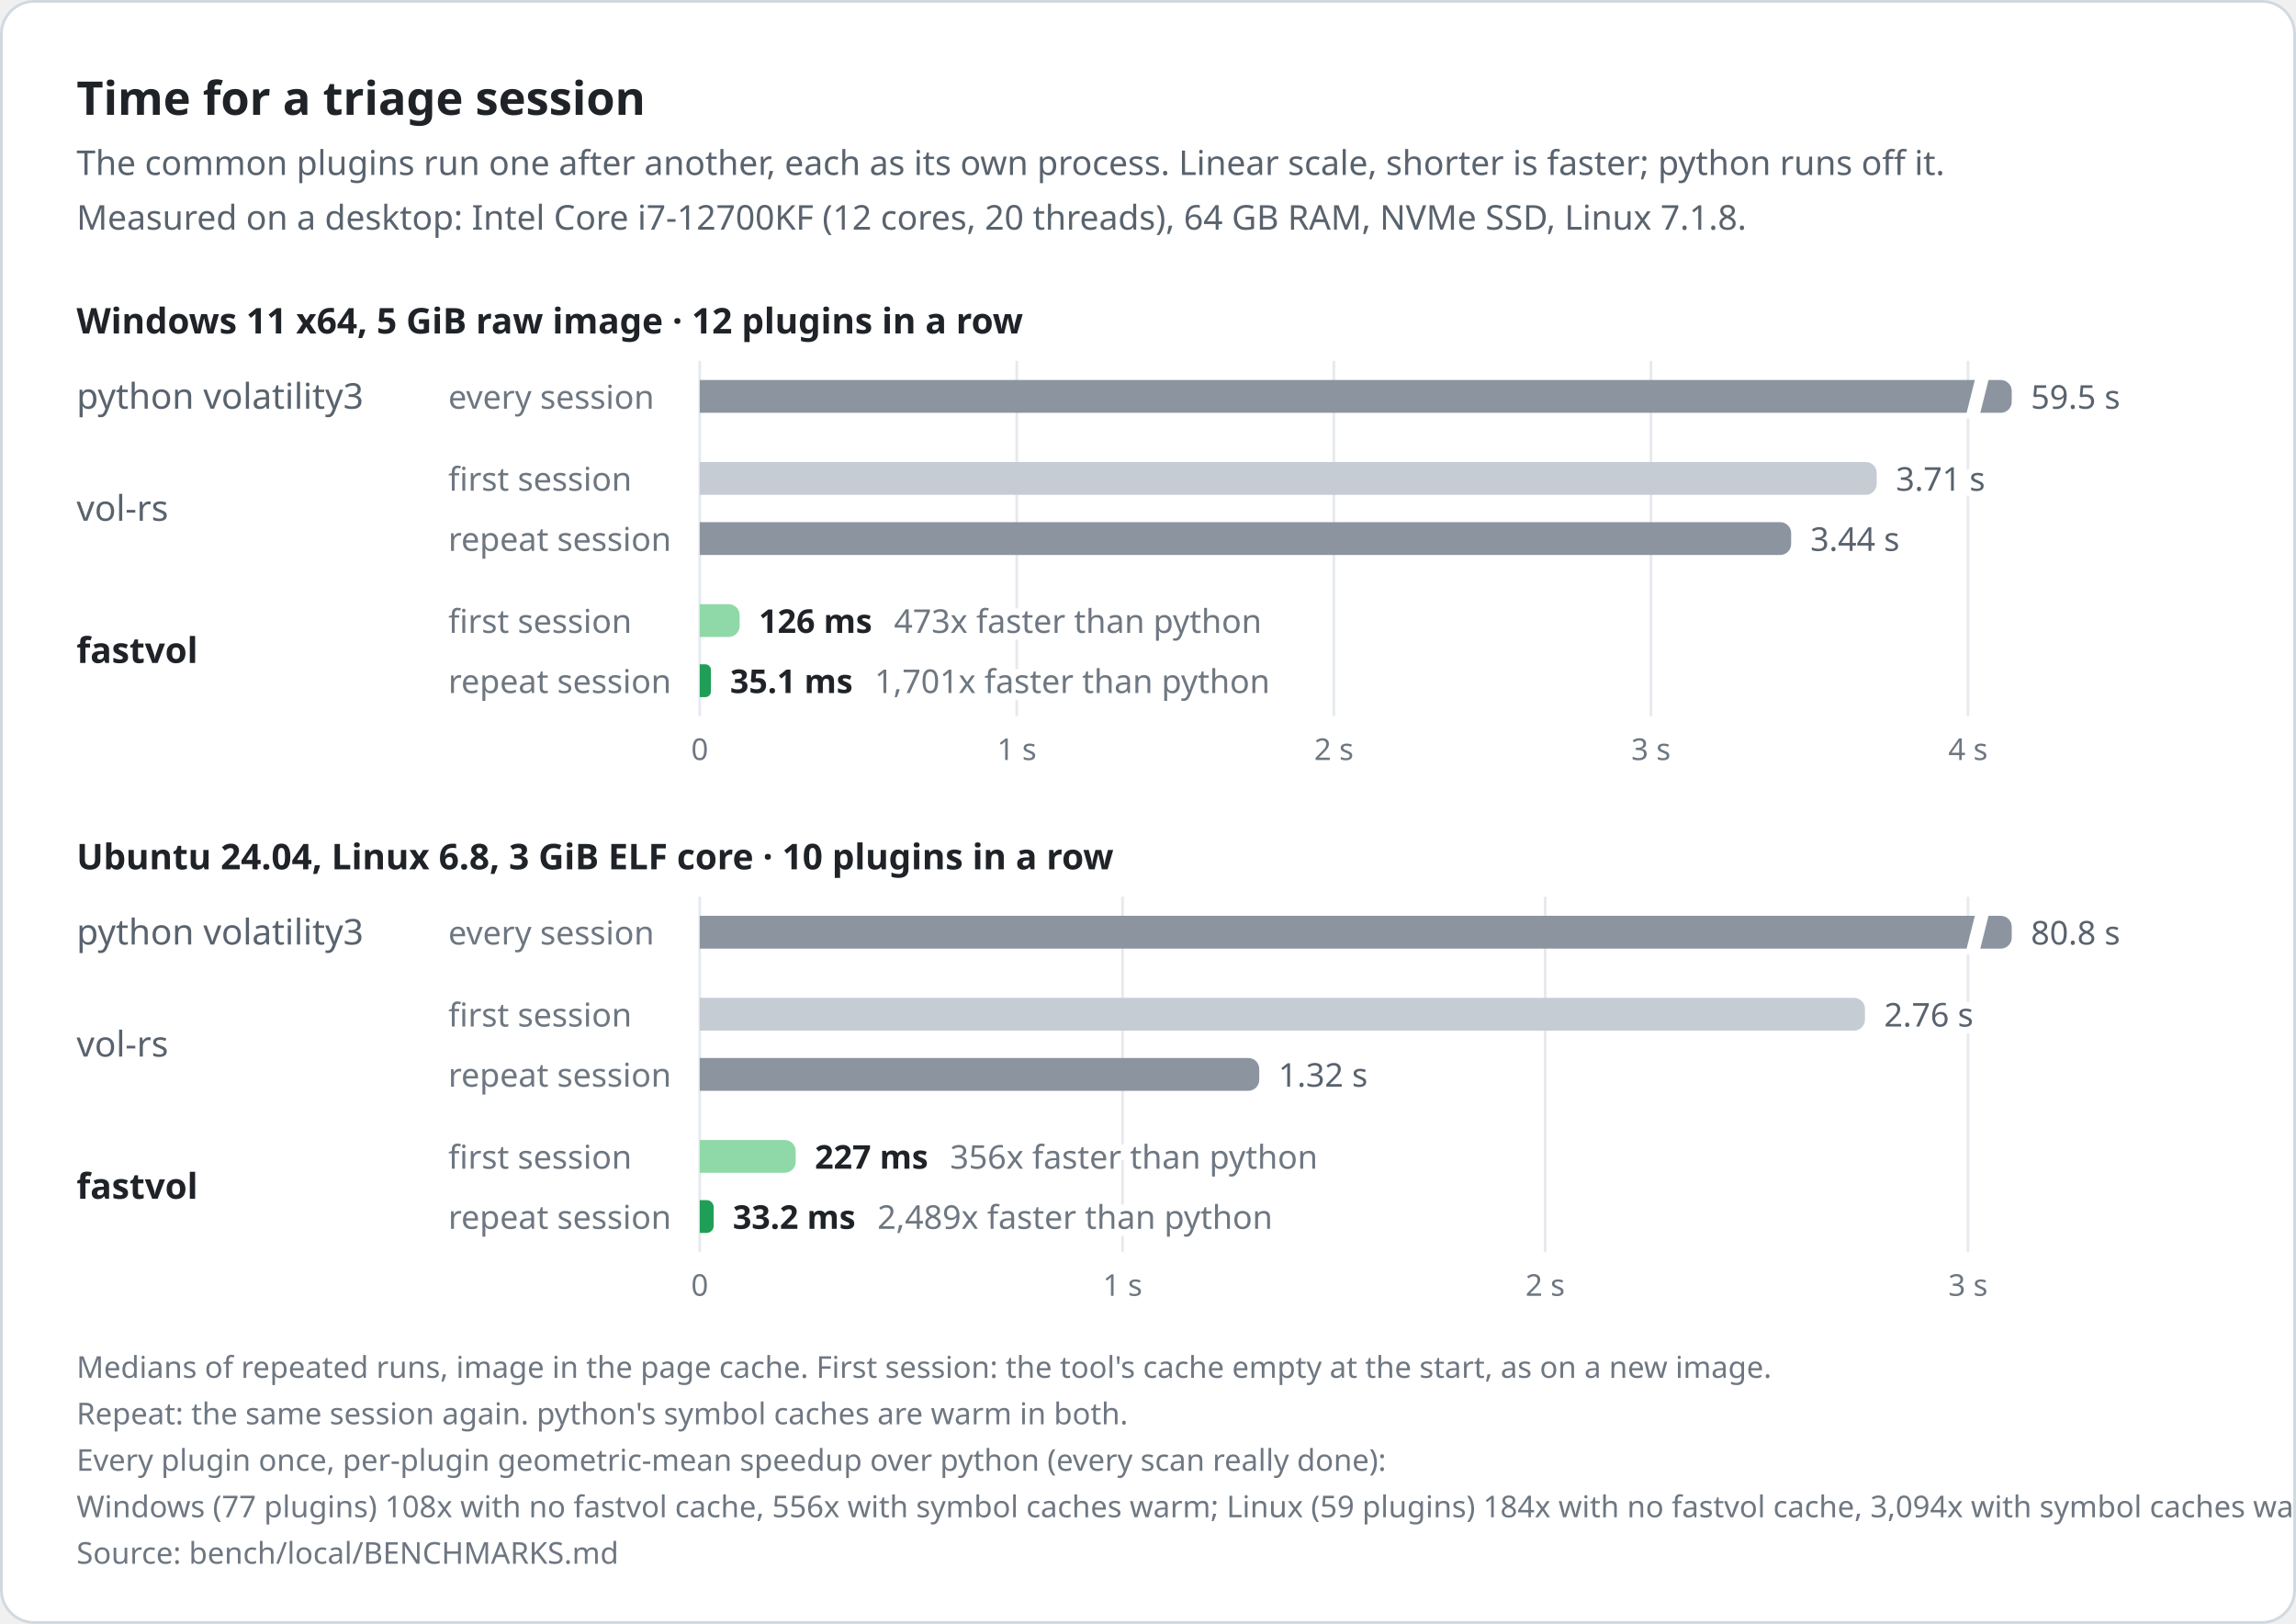
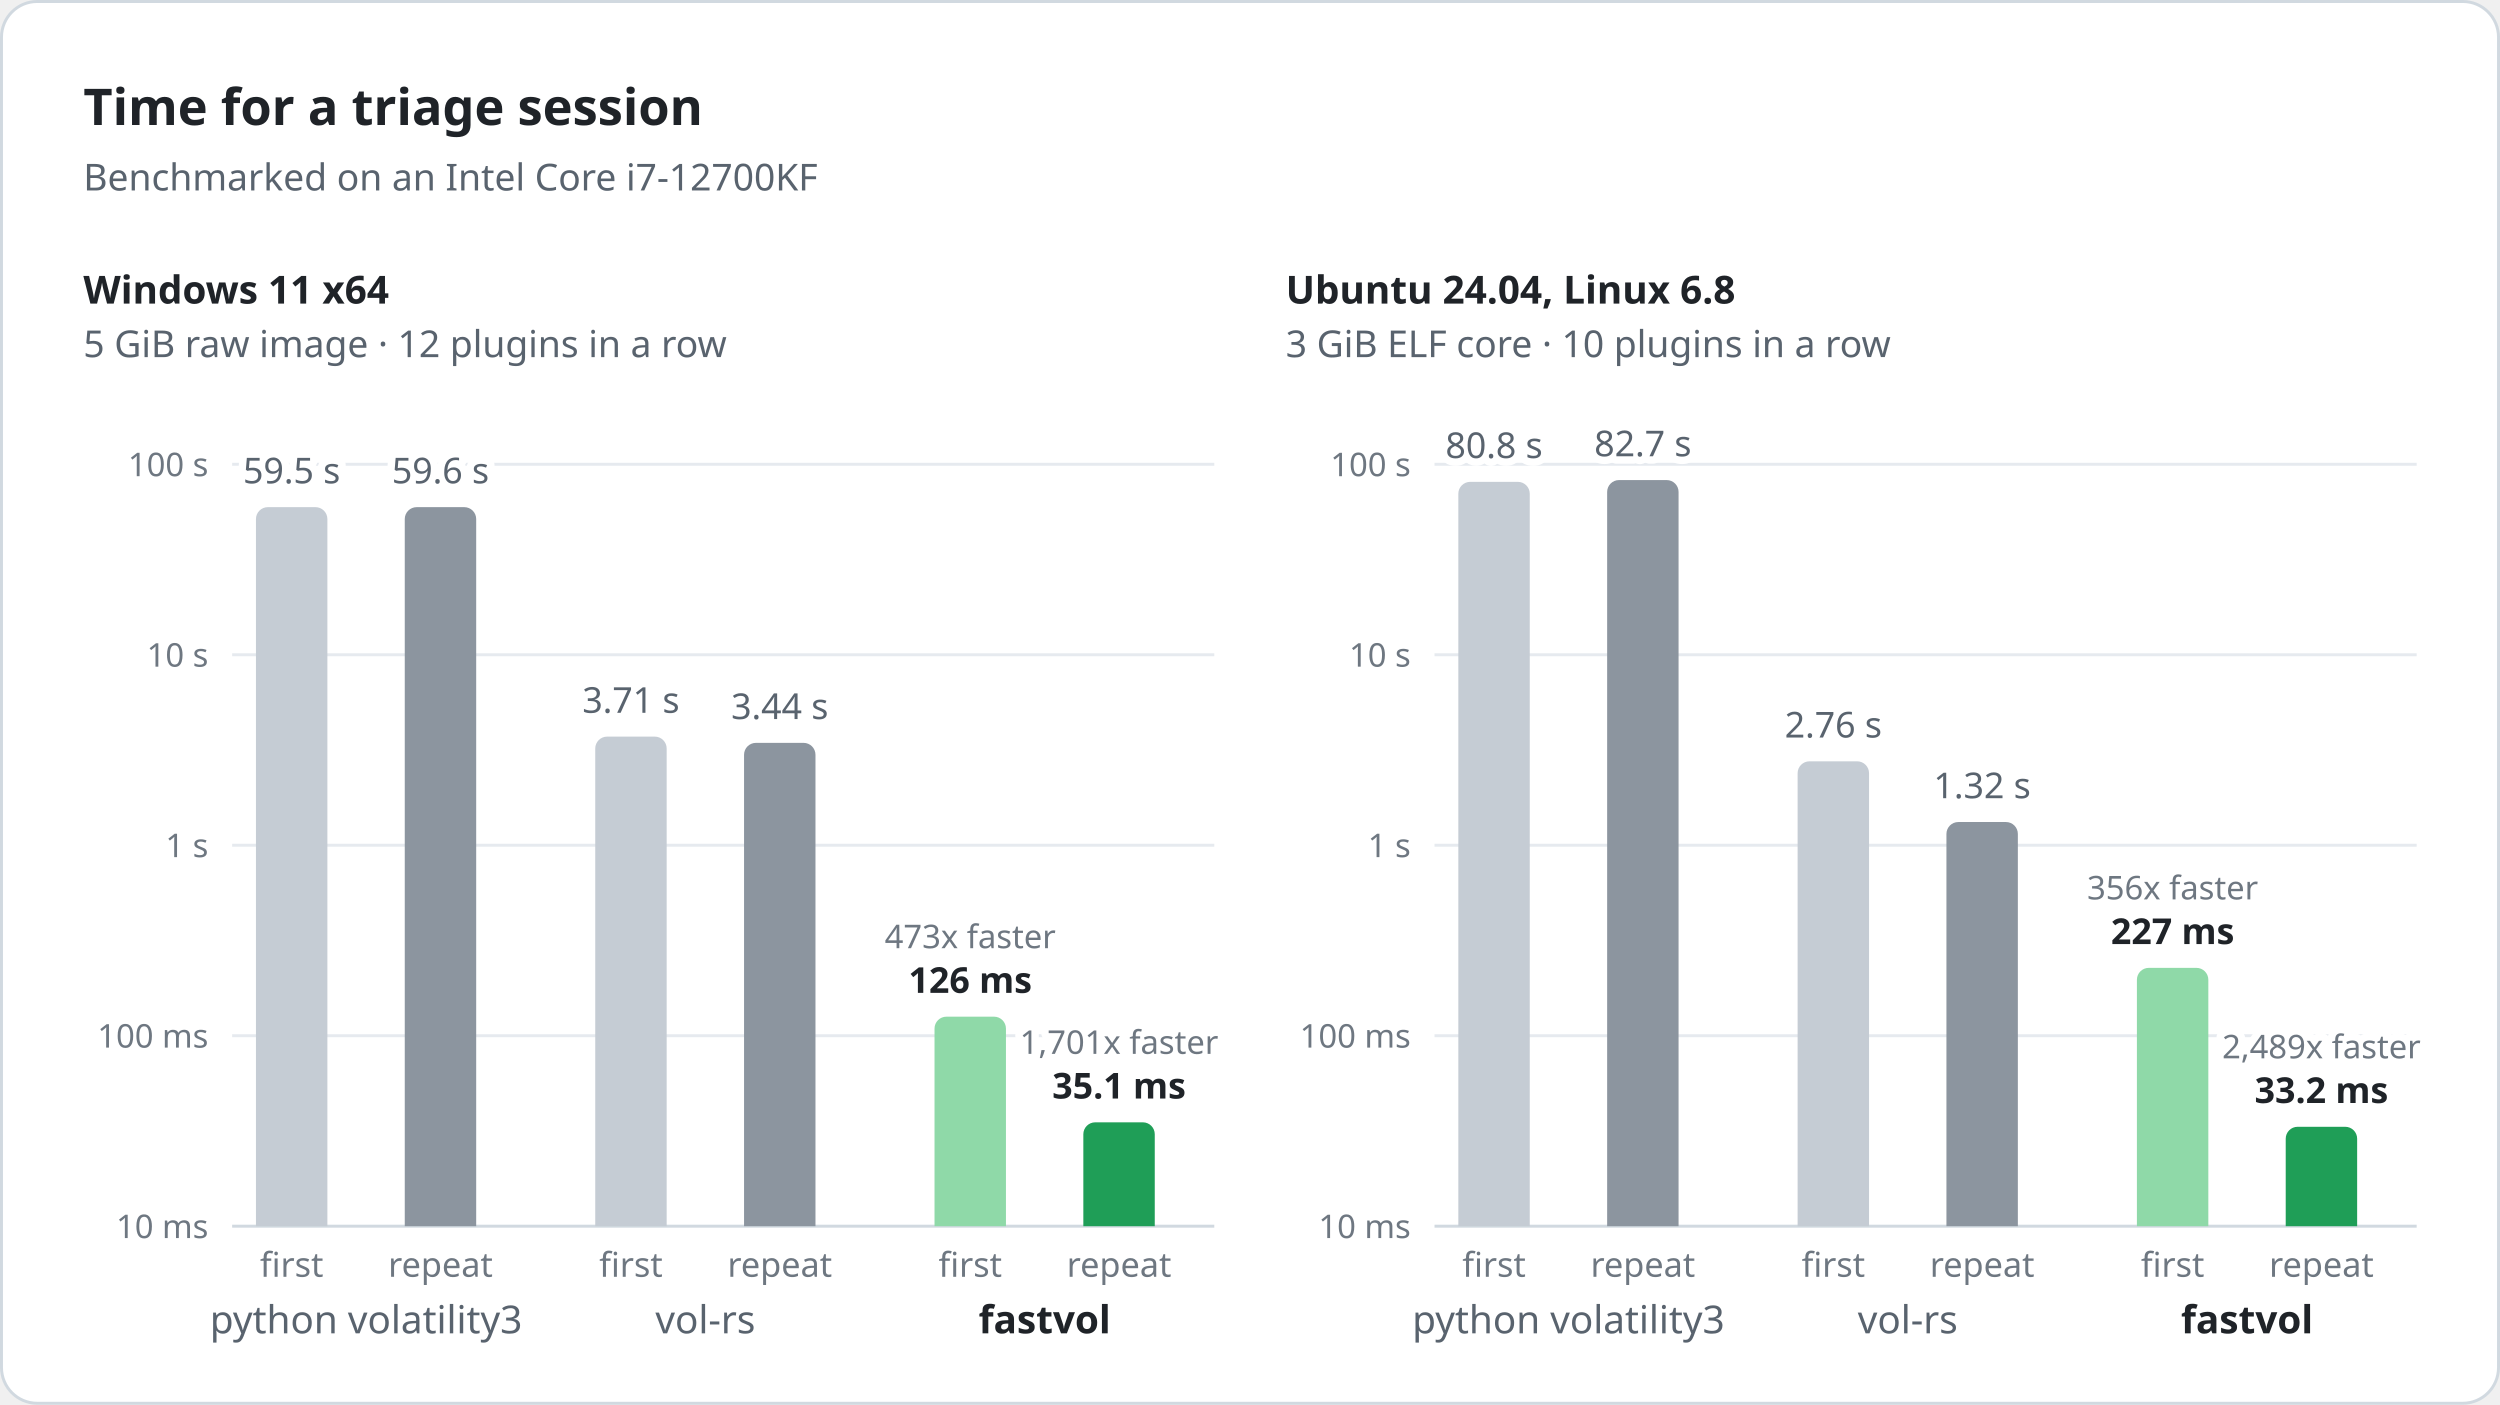
- <svg xmlns="http://www.w3.org/2000/svg" width="840" height="594" viewBox="0 0 840 594" role="img" aria-labelledby="t d">
+ <svg xmlns="http://www.w3.org/2000/svg" width="840" height="472" viewBox="0 0 840 472" role="img" aria-labelledby="t d">
  <style>
text{font-family:-apple-system, BlinkMacSystemFont, 'Segoe UI', 'Noto Sans', Helvetica, Arial, sans-serif;fill:#1f2328}
.title{font-size:17px;font-weight:600}
.sub{font-size:12.5px;fill:#59636e}
.h{font-size:13px;font-weight:600}
.tool{font-size:13px;fill:#59636e}
- .run{font-size:12px;fill:#6e7781}
+ .run{font-size:11.5px;fill:#6e7781}
.val{font-size:12px;fill:#59636e;paint-order:stroke;stroke:#ffffff;stroke-width:5px;stroke-linejoin:round}
.b{font-weight:600;fill:#1f2328}
- .note{font-weight:400;fill:#6e7781}
+ .note{font-size:11px;fill:#6e7781;paint-order:stroke;stroke:#ffffff;stroke-width:5px;stroke-linejoin:round}
.tick{font-size:11px;fill:#6e7781}
- .foot{font-size:11px;fill:#6e7781}
.grid{stroke:#e6eaef;stroke-width:1;fill:none}
+ .axis{stroke:#d1d9e0;stroke-width:1;fill:none}
</style>
-   <rect x=".5" y=".5" width="839" height="593" rx="12" fill="#ffffff" stroke="#d1d9e0" />
+   <rect x=".5" y=".5" width="839" height="471" rx="12" fill="#ffffff" stroke="#d1d9e0" />
  <text x="28" y="42" class="title">Time for a triage session</text>
-   <text x="28" y="64" class="sub">The common plugins run one after another, each as its own process. Linear scale, shorter is faster; python runs off it.</text>
-   <text x="28" y="84" class="sub">Measured on a desktop: Intel Core i7-12700KF (12 cores, 20 threads), 64 GB RAM, NVMe SSD, Linux 7.1.8.</text>
-   <text x="28" y="122" class="h">Windows 11 x64, 5 GiB raw image · 12 plugins in a row</text>
-   <path d="M256.0 132V262" class="grid" />
-   <path d="M372.0 132V262" class="grid" />
-   <path d="M488.0 132V262" class="grid" />
-   <path d="M604.0 132V262" class="grid" />
-   <path d="M720.0 132V262" class="grid" />
-   <text x="28" y="149.5" class="tool">python volatility3</text>
-   <text x="164" y="149.5" class="run">every session</text>
-   <path fill="#8c959f" d="M256 139.0H732.0A4 4 0 0 1 736.0 143.0V147.0A4 4 0 0 1 732.0 151.0H256Z" />
-   <path fill="#ffffff" d="M723.0 137.0h5l-4 16h-5z" />
-   <text x="743.0" y="149.5" class="val">59.5 s</text>
-   <text x="28" y="190.5" class="tool">vol-rs</text>
-   <text x="164" y="179.5" class="run">first session</text>
-   <path fill="#c5ccd4" d="M256 169.0H682.6A4 4 0 0 1 686.6 173.0V177.0A4 4 0 0 1 682.6 181.0H256Z" />
-   <text x="693.6" y="179.5" class="val">3.71 s</text>
-   <text x="164" y="201.5" class="run">repeat session</text>
-   <path fill="#8c959f" d="M256 191.0H651.3A4 4 0 0 1 655.3 195.0V199.0A4 4 0 0 1 651.3 203.0H256Z" />
-   <text x="662.3" y="201.5" class="val">3.44 s</text>
-   <text x="28" y="242.5" class="tool b">fastvol</text>
-   <text x="164" y="231.5" class="run">first session</text>
-   <path fill="#8fd9a8" d="M256 221.0H266.6A4 4 0 0 1 270.6 225.0V229.0A4 4 0 0 1 266.6 233.0H256Z" />
-   <text x="277.6" y="231.5" class="val b">126 ms<tspan class="note" dx="8">473x faster than python</tspan>
-   </text>
-   <text x="164" y="253.5" class="run">repeat session</text>
-   <path fill="#1f9e57" d="M256 243.0H258.0A2.033 2.033 0 0 1 260.1 245.0V253.0A2.033 2.033 0 0 1 258.0 255.0H256Z" />
-   <text x="267.1" y="253.5" class="val b">35.1 ms<tspan class="note" dx="8">1,701x faster than python</tspan>
-   </text>
-   <text x="256.0" y="278" class="tick" text-anchor="middle">0</text>
-   <text x="372.0" y="278" class="tick" text-anchor="middle">1 s</text>
-   <text x="488.0" y="278" class="tick" text-anchor="middle">2 s</text>
-   <text x="604.0" y="278" class="tick" text-anchor="middle">3 s</text>
-   <text x="720.0" y="278" class="tick" text-anchor="middle">4 s</text>
-   <text x="28" y="318" class="h">Ubuntu 24.04, Linux 6.8, 3 GiB ELF core · 10 plugins in a row</text>
-   <path d="M256.0 328V458" class="grid" />
-   <path d="M410.7 328V458" class="grid" />
-   <path d="M565.3 328V458" class="grid" />
-   <path d="M720.0 328V458" class="grid" />
-   <text x="28" y="345.5" class="tool">python volatility3</text>
-   <text x="164" y="345.5" class="run">every session</text>
-   <path fill="#8c959f" d="M256 335.0H732.0A4 4 0 0 1 736.0 339.0V343.0A4 4 0 0 1 732.0 347.0H256Z" />
-   <path fill="#ffffff" d="M723.0 333.0h5l-4 16h-5z" />
-   <text x="743.0" y="345.5" class="val">80.8 s</text>
-   <text x="28" y="386.5" class="tool">vol-rs</text>
-   <text x="164" y="375.5" class="run">first session</text>
-   <path fill="#c5ccd4" d="M256 365.0H678.3A4 4 0 0 1 682.3 369.0V373.0A4 4 0 0 1 678.3 377.0H256Z" />
-   <text x="689.3" y="375.5" class="val">2.76 s</text>
-   <text x="164" y="397.5" class="run">repeat session</text>
-   <path fill="#8c959f" d="M256 387.0H456.7A4 4 0 0 1 460.7 391.0V395.0A4 4 0 0 1 456.7 399.0H256Z" />
-   <text x="467.7" y="397.5" class="val">1.32 s</text>
-   <text x="28" y="438.5" class="tool b">fastvol</text>
-   <text x="164" y="427.5" class="run">first session</text>
-   <path fill="#8fd9a8" d="M256 417.0H287.1A4 4 0 0 1 291.1 421.0V425.0A4 4 0 0 1 287.1 429.0H256Z" />
-   <text x="298.1" y="427.5" class="val b">227 ms<tspan class="note" dx="8">356x faster than python</tspan>
-   </text>
-   <text x="164" y="449.5" class="run">repeat session</text>
-   <path fill="#1f9e57" d="M256 439.0H258.6A2.569 2.569 0 0 1 261.1 441.6V448.4A2.569 2.569 0 0 1 258.6 451.0H256Z" />
-   <text x="268.1" y="449.5" class="val b">33.2 ms<tspan class="note" dx="8">2,489x faster than python</tspan>
-   </text>
-   <text x="256.0" y="474" class="tick" text-anchor="middle">0</text>
-   <text x="410.7" y="474" class="tick" text-anchor="middle">1 s</text>
-   <text x="565.3" y="474" class="tick" text-anchor="middle">2 s</text>
-   <text x="720.0" y="474" class="tick" text-anchor="middle">3 s</text>
-   <text x="28" y="504" class="foot">Medians of repeated runs, image in the page cache. First session: the tool's cache empty at the start, as on a new image.</text>
-   <text x="28" y="521" class="foot">Repeat: the same session again. python's symbol caches are warm in both.</text>
-   <text x="28" y="538" class="foot">Every plugin once, per-plugin geometric-mean speedup over python (every scan really done):</text>
-   <text x="28" y="555" class="foot">Windows (77 plugins) 108x with no fastvol cache, 556x with symbol caches warm; Linux (59 plugins) 184x with no fastvol cache, 3,094x with symbol caches warm.</text>
-   <text x="28" y="572" class="foot">Source: bench/local/BENCHMARKS.md</text>
+   <text x="28" y="64" class="sub">Benchmarked on an Intel Core i7-12700KF</text>
+   <text x="28.0" y="102" class="h">Windows 11 x64</text>
+   <text x="28.0" y="120" class="sub">5 GiB raw image · 12 plugins in a row</text>
+   <path d="M78.0 412.0H408.0" class="axis" />
+   <text x="70.0" y="416.0" class="tick" text-anchor="end">10 ms</text>
+   <path d="M78.0 348.0H408.0" class="grid" />
+   <text x="70.0" y="352.0" class="tick" text-anchor="end">100 ms</text>
+   <path d="M78.0 284.0H408.0" class="grid" />
+   <text x="70.0" y="288.0" class="tick" text-anchor="end">1 s</text>
+   <path d="M78.0 220.0H408.0" class="grid" />
+   <text x="70.0" y="224.0" class="tick" text-anchor="end">10 s</text>
+   <path d="M78.0 156.0H408.0" class="grid" />
+   <text x="70.0" y="160.0" class="tick" text-anchor="end">100 s</text>
+   <text x="123.0" y="448" class="tool" text-anchor="middle">python volatility3</text>
+   <path fill="#c5ccd4" d="M86.0 412V174.4A4 4 0 0 1 90.0 170.4H106.0A4 4 0 0 1 110.0 174.4V412Z" />
+   <text x="98.0" y="162.4" class="val" text-anchor="middle">59.5 s</text>
+   <text x="98.0" y="429" class="run" text-anchor="middle">first</text>
+   <path fill="#8c959f" d="M136.0 412V174.4A4 4 0 0 1 140.0 170.4H156.0A4 4 0 0 1 160.0 174.4V412Z" />
+   <text x="148.0" y="162.4" class="val" text-anchor="middle">59.6 s</text>
+   <text x="148.0" y="429" class="run" text-anchor="middle">repeat</text>
+   <text x="237.0" y="448" class="tool" text-anchor="middle">vol-rs</text>
+   <path fill="#c5ccd4" d="M200.0 412V251.5A4 4 0 0 1 204.0 247.5H220.0A4 4 0 0 1 224.0 251.5V412Z" />
+   <text x="212.0" y="239.5" class="val" text-anchor="middle">3.71 s</text>
+   <text x="212.0" y="429" class="run" text-anchor="middle">first</text>
+   <path fill="#8c959f" d="M250.0 412V253.6A4 4 0 0 1 254.0 249.6H270.0A4 4 0 0 1 274.0 253.6V412Z" />
+   <text x="262.0" y="241.6" class="val" text-anchor="middle">3.44 s</text>
+   <text x="262.0" y="429" class="run" text-anchor="middle">repeat</text>
+   <text x="351.0" y="448" class="tool b" text-anchor="middle">fastvol</text>
+   <path fill="#8fd9a8" d="M314.0 412V345.6A4 4 0 0 1 318.0 341.6H334.0A4 4 0 0 1 338.0 345.6V412Z" />
+   <text x="326.0" y="333.6" class="val b" text-anchor="middle">126 ms</text>
+   <text x="326.0" y="318.6" class="note" text-anchor="middle">473x faster</text>
+   <text x="326.0" y="429" class="run" text-anchor="middle">first</text>
+   <path fill="#1f9e57" d="M364.0 412V381.1A4 4 0 0 1 368.0 377.1H384.0A4 4 0 0 1 388.0 381.1V412Z" />
+   <text x="376.0" y="369.1" class="val b" text-anchor="middle">35.1 ms</text>
+   <text x="376.0" y="354.1" class="note" text-anchor="middle">1,701x faster</text>
+   <text x="376.0" y="429" class="run" text-anchor="middle">repeat</text>
+   <text x="432.0" y="102" class="h">Ubuntu 24.04, Linux 6.8</text>
+   <text x="432.0" y="120" class="sub">3 GiB ELF core · 10 plugins in a row</text>
+   <path d="M482.0 412.0H812.0" class="axis" />
+   <text x="474.0" y="416.0" class="tick" text-anchor="end">10 ms</text>
+   <path d="M482.0 348.0H812.0" class="grid" />
+   <text x="474.0" y="352.0" class="tick" text-anchor="end">100 ms</text>
+   <path d="M482.0 284.0H812.0" class="grid" />
+   <text x="474.0" y="288.0" class="tick" text-anchor="end">1 s</text>
+   <path d="M482.0 220.0H812.0" class="grid" />
+   <text x="474.0" y="224.0" class="tick" text-anchor="end">10 s</text>
+   <path d="M482.0 156.0H812.0" class="grid" />
+   <text x="474.0" y="160.0" class="tick" text-anchor="end">100 s</text>
+   <text x="527.0" y="448" class="tool" text-anchor="middle">python volatility3</text>
+   <path fill="#c5ccd4" d="M490.0 412V165.9A4 4 0 0 1 494.0 161.9H510.0A4 4 0 0 1 514.0 165.9V412Z" />
+   <text x="502.0" y="153.9" class="val" text-anchor="middle">80.8 s</text>
+   <text x="502.0" y="429" class="run" text-anchor="middle">first</text>
+   <path fill="#8c959f" d="M540.0 412V165.3A4 4 0 0 1 544.0 161.3H560.0A4 4 0 0 1 564.0 165.3V412Z" />
+   <text x="552.0" y="153.3" class="val" text-anchor="middle">82.7 s</text>
+   <text x="552.0" y="429" class="run" text-anchor="middle">repeat</text>
+   <text x="641.0" y="448" class="tool" text-anchor="middle">vol-rs</text>
+   <path fill="#c5ccd4" d="M604.0 412V259.8A4 4 0 0 1 608.0 255.8H624.0A4 4 0 0 1 628.0 259.8V412Z" />
+   <text x="616.0" y="247.8" class="val" text-anchor="middle">2.76 s</text>
+   <text x="616.0" y="429" class="run" text-anchor="middle">first</text>
+   <path fill="#8c959f" d="M654.0 412V280.2A4 4 0 0 1 658.0 276.2H674.0A4 4 0 0 1 678.0 280.2V412Z" />
+   <text x="666.0" y="268.2" class="val" text-anchor="middle">1.32 s</text>
+   <text x="666.0" y="429" class="run" text-anchor="middle">repeat</text>
+   <text x="755.0" y="448" class="tool b" text-anchor="middle">fastvol</text>
+   <path fill="#8fd9a8" d="M718.0 412V329.2A4 4 0 0 1 722.0 325.2H738.0A4 4 0 0 1 742.0 329.2V412Z" />
+   <text x="730.0" y="317.2" class="val b" text-anchor="middle">227 ms</text>
+   <text x="730.0" y="302.2" class="note" text-anchor="middle">356x faster</text>
+   <text x="730.0" y="429" class="run" text-anchor="middle">first</text>
+   <path fill="#1f9e57" d="M768.0 412V382.6A4 4 0 0 1 772.0 378.6H788.0A4 4 0 0 1 792.0 382.6V412Z" />
+   <text x="780.0" y="370.6" class="val b" text-anchor="middle">33.2 ms</text>
+   <text x="780.0" y="355.6" class="note" text-anchor="middle">2,489x faster</text>
+   <text x="780.0" y="429" class="run" text-anchor="middle">repeat</text>
</svg>
